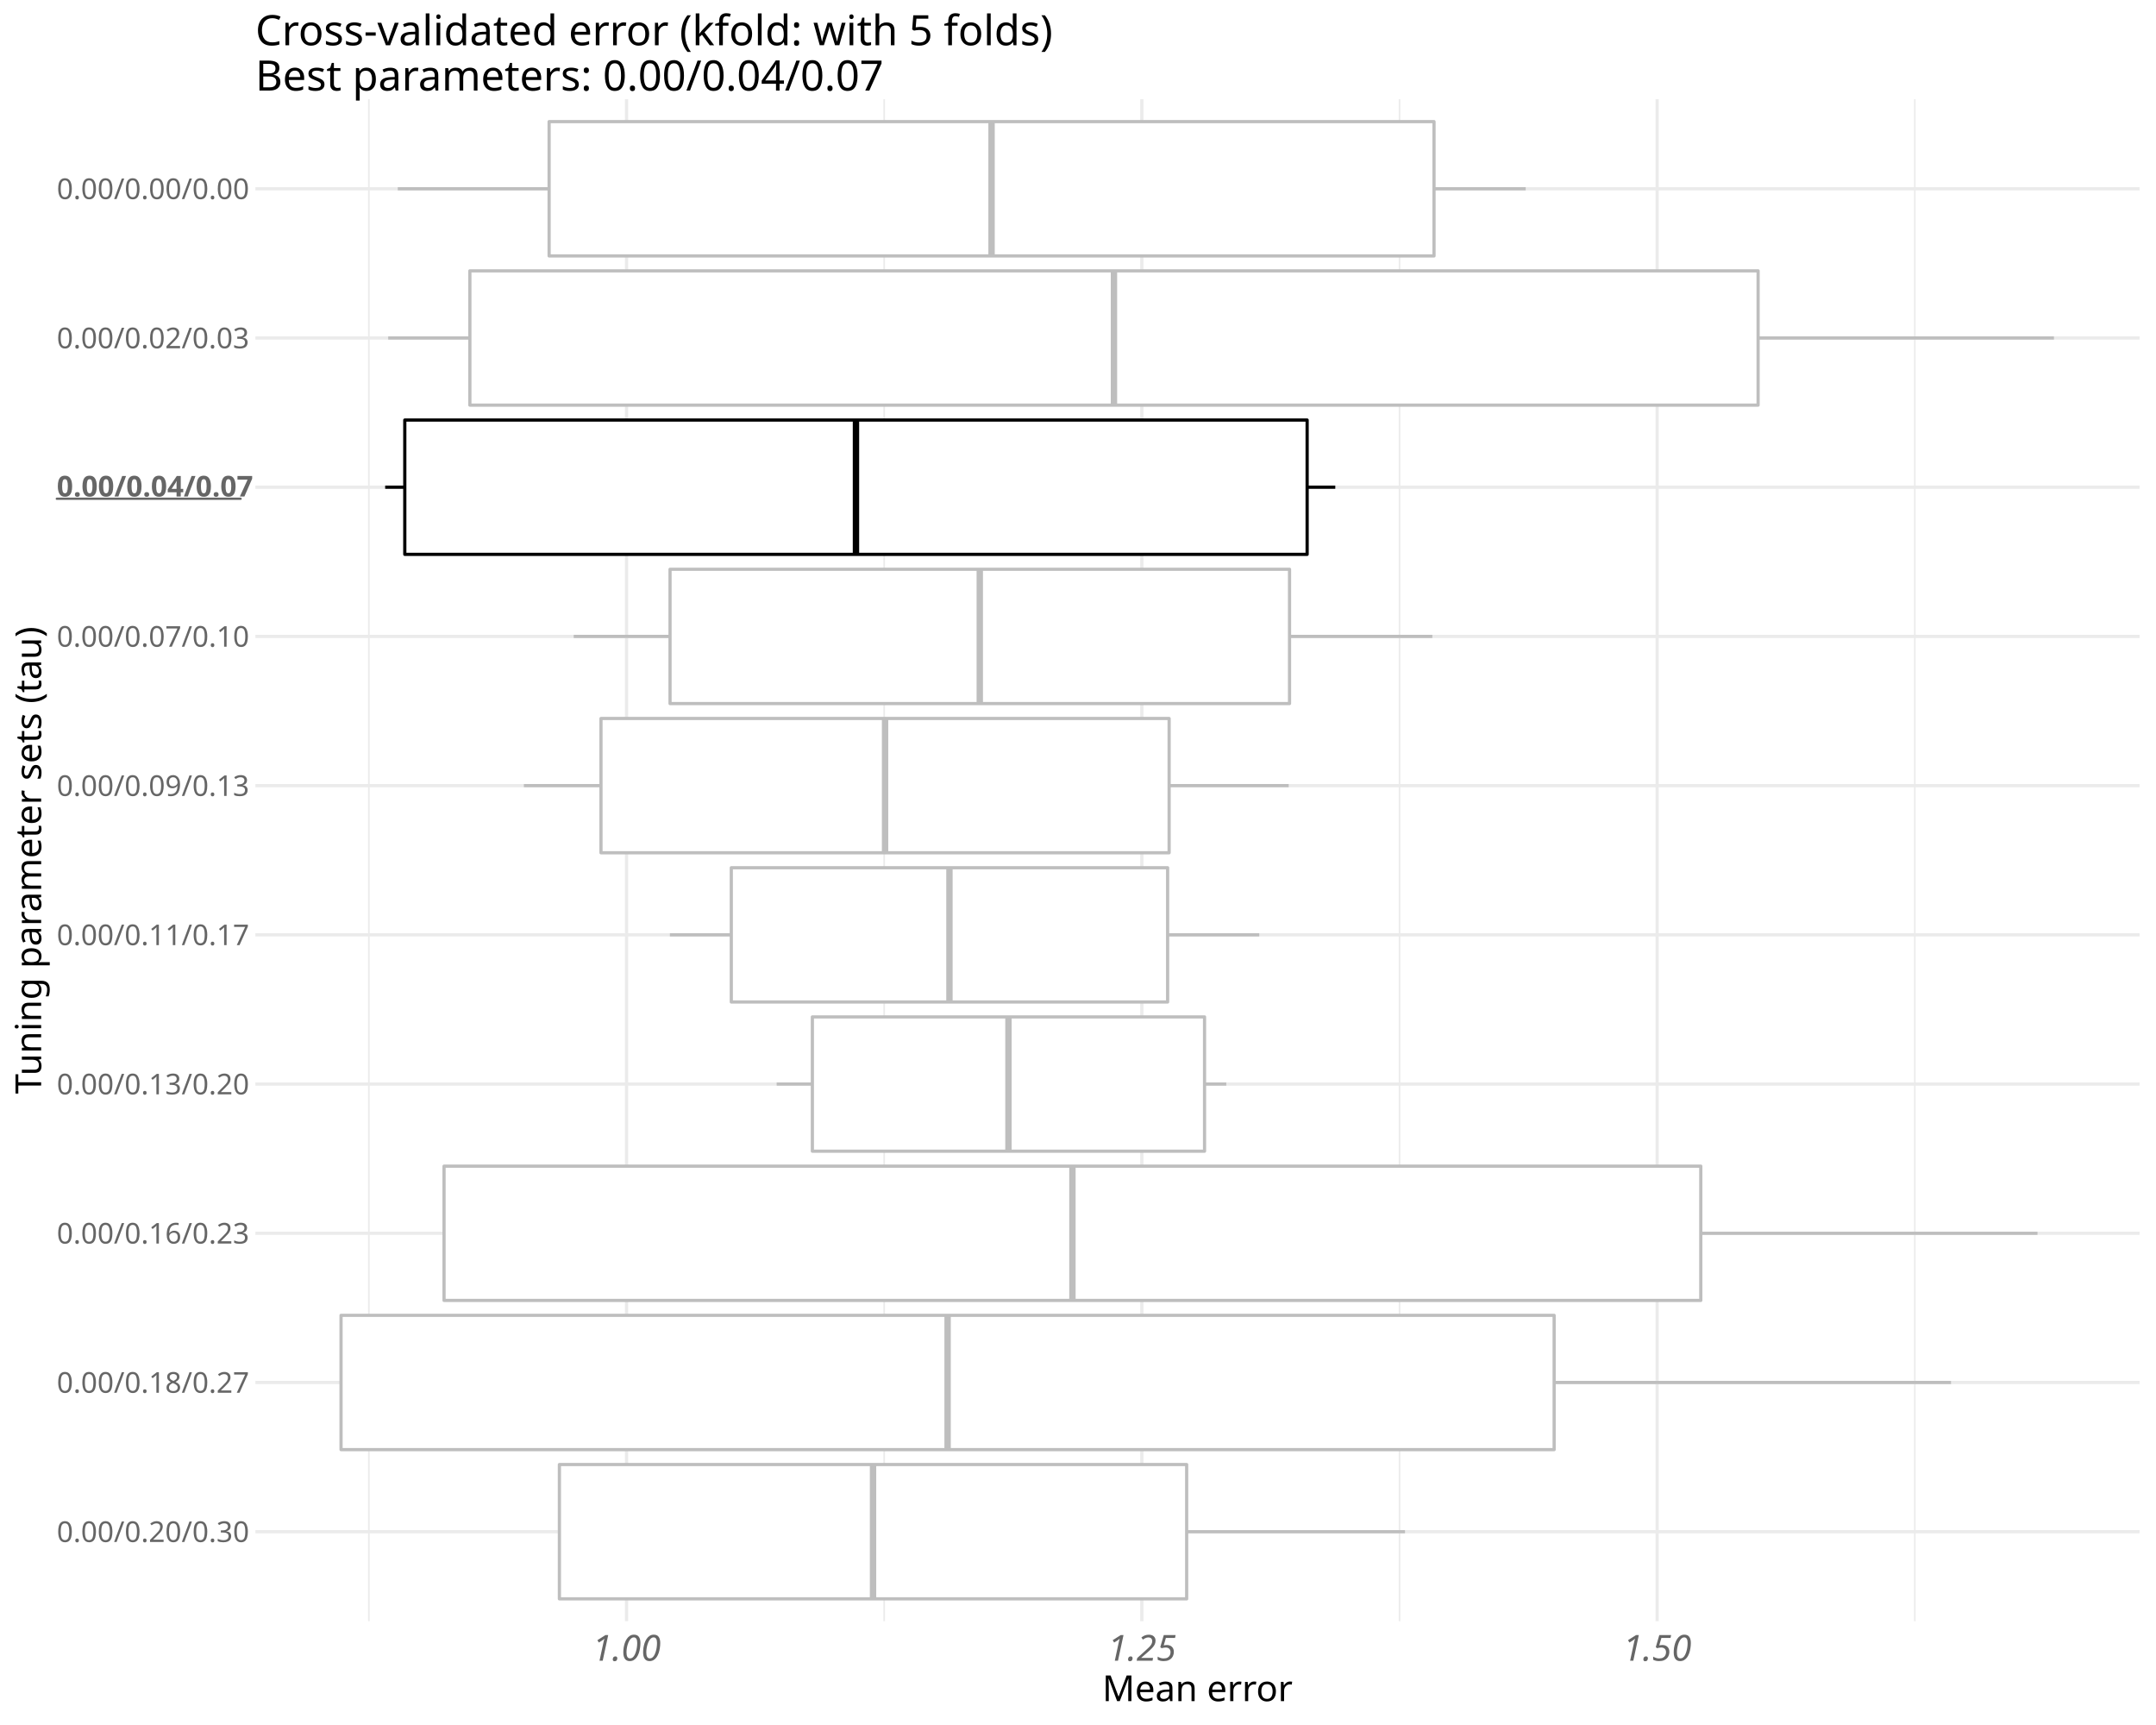
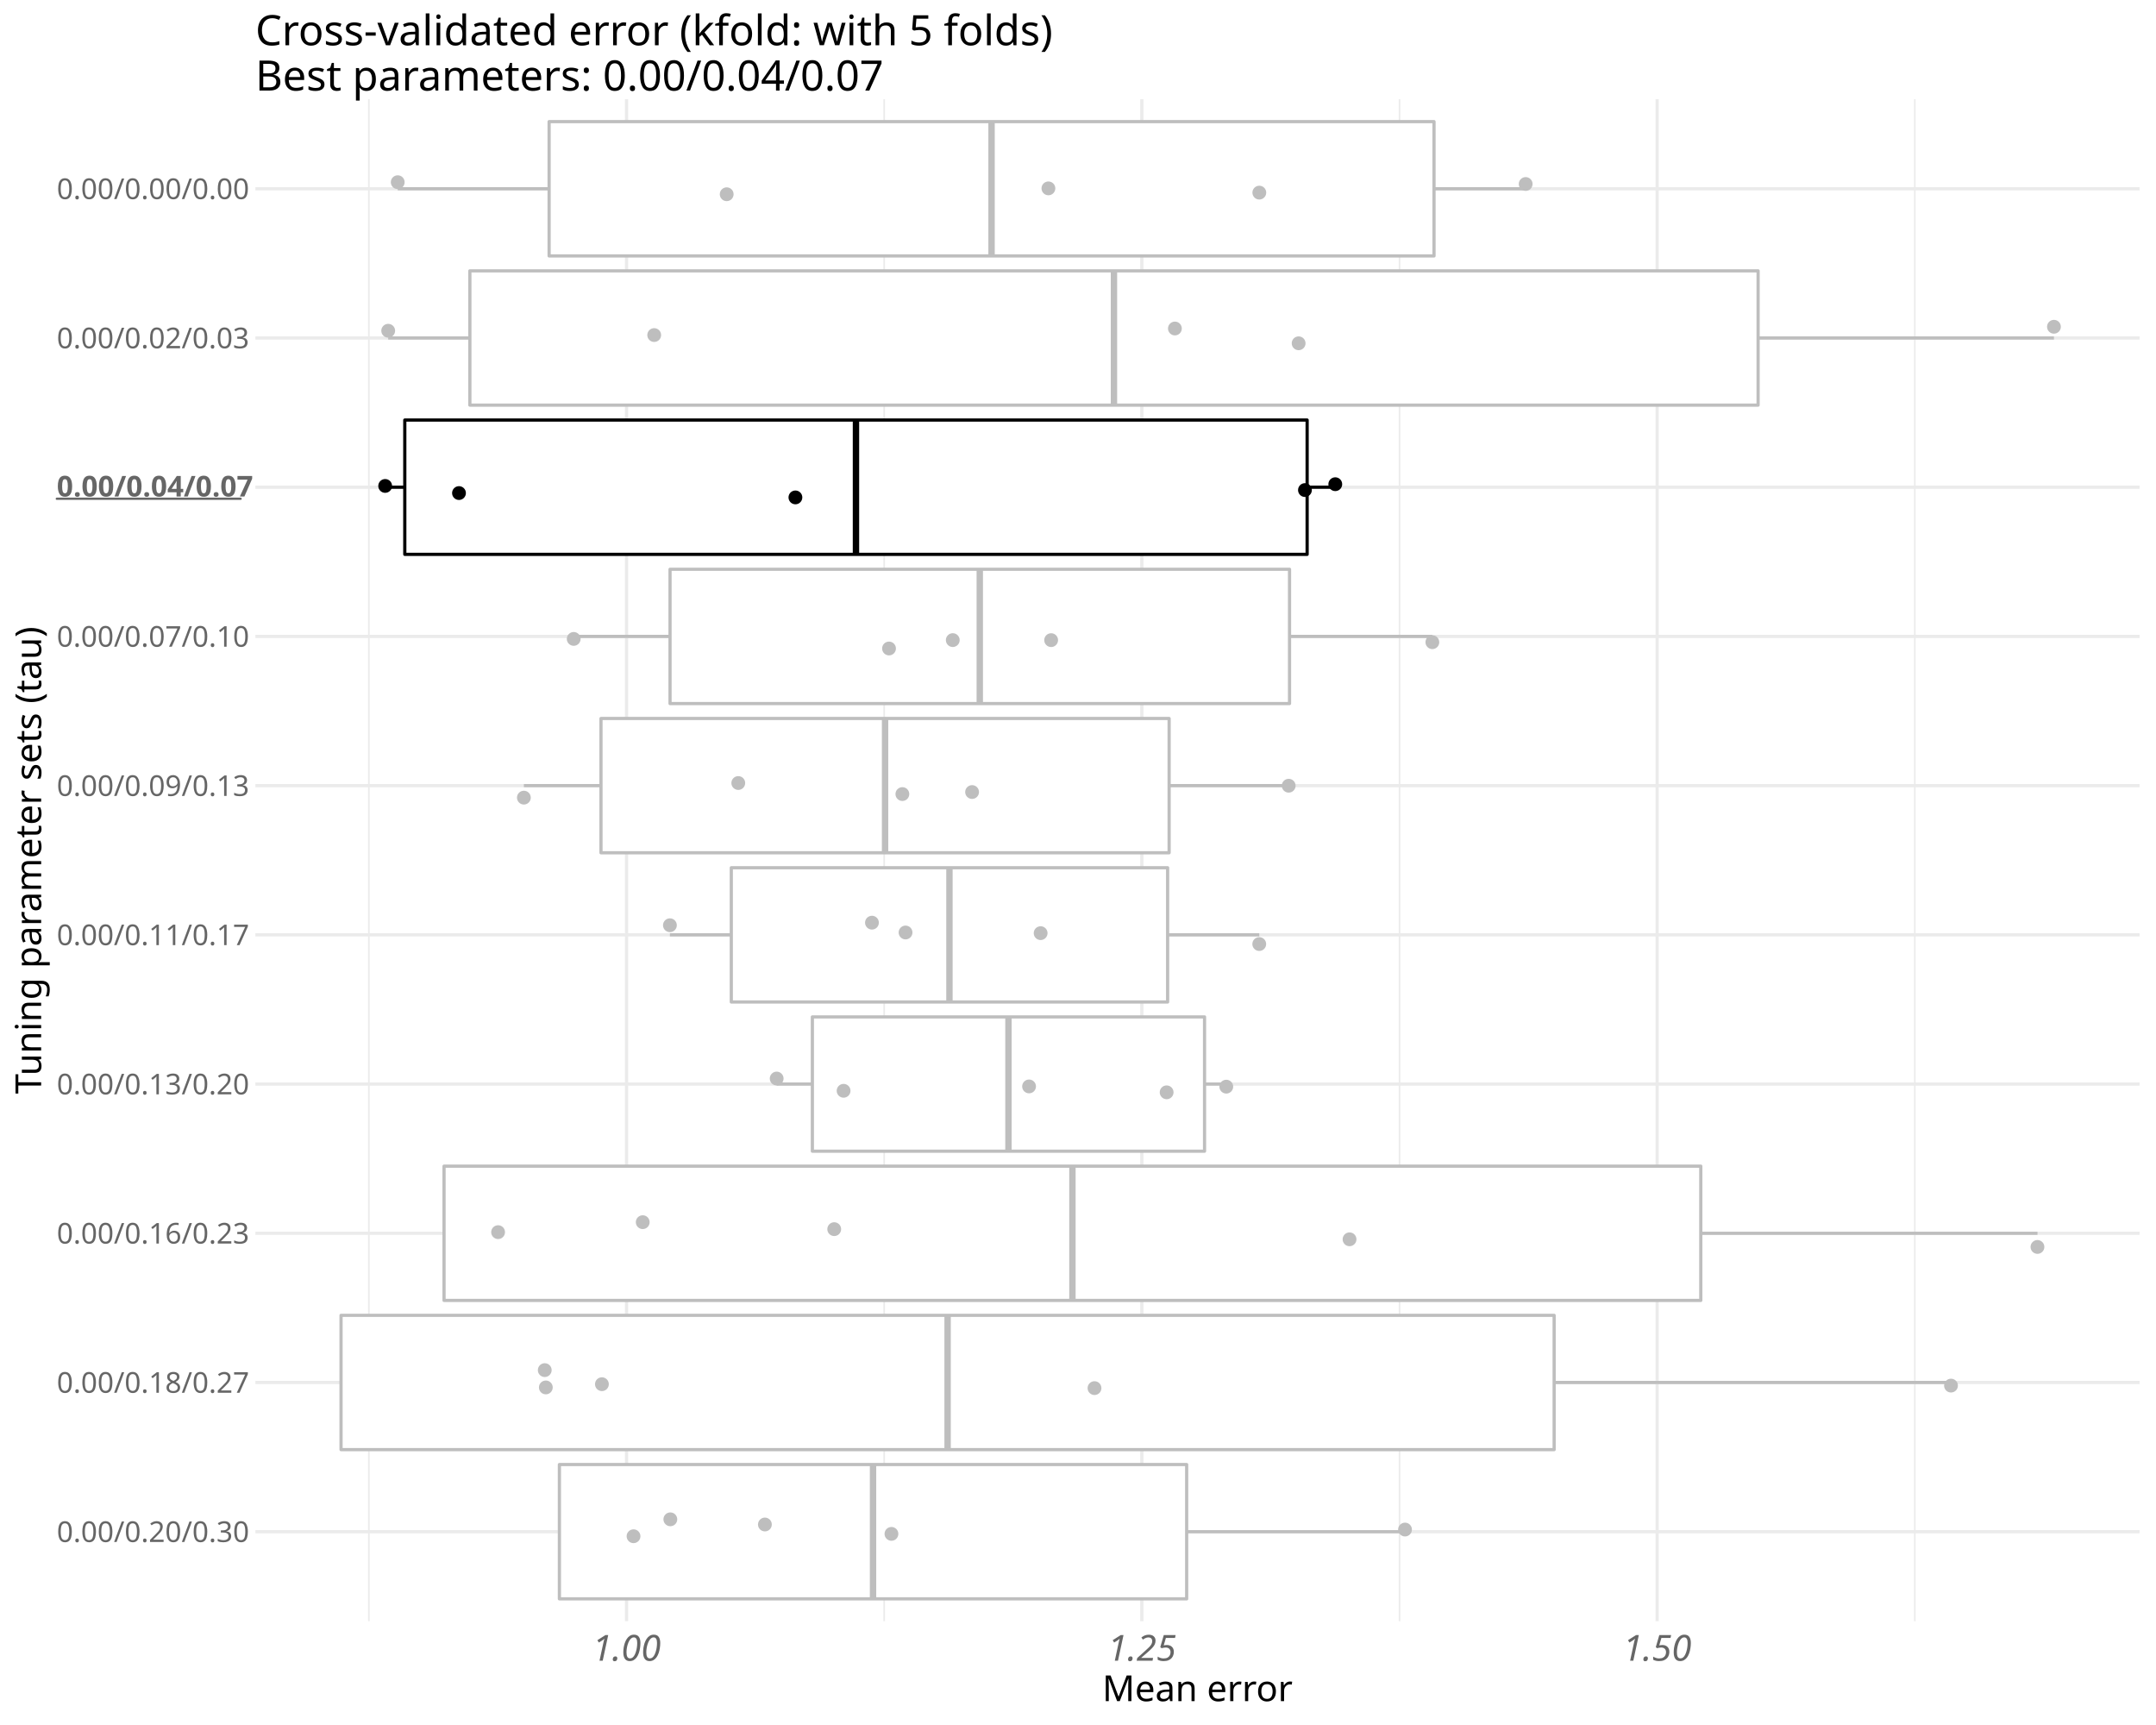
<svg xmlns="http://www.w3.org/2000/svg" class="svglite" data-engine-version="2.0" width="720.00pt" height="576.00pt" viewBox="0 0 720.00 576.00">
  <defs>
    <style type="text/css">
    .svglite line, .svglite polyline, .svglite polygon, .svglite path, .svglite rect, .svglite circle {
      fill: none;
      stroke: #000000;
      stroke-linecap: round;
      stroke-linejoin: round;
      stroke-miterlimit: 10.00;
    }
  </style>
  </defs>
  <rect width="100%" height="100%" style="stroke: none; fill: #FFFFFF;" />
  <defs>
    <clipPath id="cpMC4wMHw3MjAuMDB8MC4wMHw1NzYuMDA=">
      <rect x="0.00" y="0.00" width="720.00" height="576.00" />
    </clipPath>
  </defs>
  <g clip-path="url(#cpMC4wMHw3MjAuMDB8MC4wMHw1NzYuMDA=)">
</g>
  <defs>
    <clipPath id="cpODUuMjl8NzE0LjUyfDMzLjE0fDU0MS4zNQ==">
      <rect x="85.29" y="33.14" width="629.23" height="508.21" />
    </clipPath>
  </defs>
  <g clip-path="url(#cpODUuMjl8NzE0LjUyfDMzLjE0fDU0MS4zNQ==)">
    <polyline points="123.19,541.35 123.19,33.14 " style="stroke-width: 0.53; stroke: #EBEBEB; stroke-linecap: butt;" />
    <polyline points="295.28,541.35 295.28,33.14 " style="stroke-width: 0.53; stroke: #EBEBEB; stroke-linecap: butt;" />
    <polyline points="467.37,541.35 467.37,33.14 " style="stroke-width: 0.53; stroke: #EBEBEB; stroke-linecap: butt;" />
    <polyline points="639.46,541.35 639.46,33.14 " style="stroke-width: 0.53; stroke: #EBEBEB; stroke-linecap: butt;" />
    <polyline points="85.29,511.46 714.52,511.46 " style="stroke-width: 1.07; stroke: #EBEBEB; stroke-linecap: butt;" />
    <polyline points="85.29,461.63 714.52,461.63 " style="stroke-width: 1.07; stroke: #EBEBEB; stroke-linecap: butt;" />
    <polyline points="85.29,411.81 714.52,411.81 " style="stroke-width: 1.07; stroke: #EBEBEB; stroke-linecap: butt;" />
    <polyline points="85.29,361.98 714.52,361.98 " style="stroke-width: 1.07; stroke: #EBEBEB; stroke-linecap: butt;" />
    <polyline points="85.29,312.16 714.52,312.16 " style="stroke-width: 1.07; stroke: #EBEBEB; stroke-linecap: butt;" />
    <polyline points="85.29,262.33 714.52,262.33 " style="stroke-width: 1.07; stroke: #EBEBEB; stroke-linecap: butt;" />
    <polyline points="85.29,212.51 714.52,212.51 " style="stroke-width: 1.07; stroke: #EBEBEB; stroke-linecap: butt;" />
    <polyline points="85.29,162.68 714.52,162.68 " style="stroke-width: 1.07; stroke: #EBEBEB; stroke-linecap: butt;" />
    <polyline points="85.29,112.86 714.52,112.86 " style="stroke-width: 1.07; stroke: #EBEBEB; stroke-linecap: butt;" />
    <polyline points="85.29,63.04 714.52,63.04 " style="stroke-width: 1.07; stroke: #EBEBEB; stroke-linecap: butt;" />
    <polyline points="209.24,541.35 209.24,33.14 " style="stroke-width: 1.07; stroke: #EBEBEB; stroke-linecap: butt;" />
    <polyline points="381.32,541.35 381.32,33.14 " style="stroke-width: 1.07; stroke: #EBEBEB; stroke-linecap: butt;" />
    <polyline points="553.41,541.35 553.41,33.14 " style="stroke-width: 1.07; stroke: #EBEBEB; stroke-linecap: butt;" />
    <line x1="396.29" y1="511.46" x2="469.20" y2="511.46" style="stroke-width: 1.07; stroke: #BEBEBE; stroke-linecap: butt;" />
    <line x1="186.81" y1="511.46" x2="211.57" y2="511.46" style="stroke-width: 1.07; stroke: #BEBEBE; stroke-linecap: butt;" />
    <polygon points="396.29,533.88 186.81,533.88 186.81,489.03 396.29,489.03 396.29,533.88 " style="stroke-width: 1.07; stroke: #BEBEBE; fill: #FFFFFF;" />
    <line x1="291.55" y1="533.88" x2="291.55" y2="489.03" style="stroke-width: 2.13; stroke: #BEBEBE; stroke-linecap: butt;" />
    <line x1="519.01" y1="461.63" x2="651.54" y2="461.63" style="stroke-width: 1.07; stroke: #BEBEBE; stroke-linecap: butt;" />
    <line x1="113.89" y1="461.63" x2="181.92" y2="461.63" style="stroke-width: 1.07; stroke: #BEBEBE; stroke-linecap: butt;" />
    <polygon points="519.01,484.05 113.89,484.05 113.89,439.21 519.01,439.21 519.01,484.05 " style="stroke-width: 1.07; stroke: #BEBEBE; fill: #FFFFFF;" />
    <line x1="316.45" y1="484.05" x2="316.45" y2="439.21" style="stroke-width: 2.13; stroke: #BEBEBE; stroke-linecap: butt;" />
    <line x1="567.98" y1="411.81" x2="680.42" y2="411.81" style="stroke-width: 1.07; stroke: #BEBEBE; stroke-linecap: butt;" />
    <line x1="148.29" y1="411.81" x2="166.33" y2="411.81" style="stroke-width: 1.07; stroke: #BEBEBE; stroke-linecap: butt;" />
    <polygon points="567.98,434.23 148.29,434.23 148.29,389.39 567.98,389.39 567.98,434.23 " style="stroke-width: 1.07; stroke: #BEBEBE; fill: #FFFFFF;" />
    <line x1="358.14" y1="434.23" x2="358.14" y2="389.39" style="stroke-width: 2.13; stroke: #BEBEBE; stroke-linecap: butt;" />
    <line x1="402.26" y1="361.98" x2="409.52" y2="361.98" style="stroke-width: 1.07; stroke: #BEBEBE; stroke-linecap: butt;" />
    <line x1="271.29" y1="361.98" x2="259.37" y2="361.98" style="stroke-width: 1.07; stroke: #BEBEBE; stroke-linecap: butt;" />
    <polygon points="402.26,384.40 271.29,384.40 271.29,339.56 402.26,339.56 402.26,384.40 " style="stroke-width: 1.07; stroke: #BEBEBE; fill: #FFFFFF;" />
    <line x1="336.77" y1="384.40" x2="336.77" y2="339.56" style="stroke-width: 2.13; stroke: #BEBEBE; stroke-linecap: butt;" />
    <line x1="389.93" y1="312.16" x2="420.53" y2="312.16" style="stroke-width: 1.07; stroke: #BEBEBE; stroke-linecap: butt;" />
    <line x1="244.22" y1="312.16" x2="223.71" y2="312.16" style="stroke-width: 1.07; stroke: #BEBEBE; stroke-linecap: butt;" />
    <polygon points="389.93,334.58 244.22,334.58 244.22,289.74 389.93,289.74 389.93,334.58 " style="stroke-width: 1.07; stroke: #BEBEBE; fill: #FFFFFF;" />
    <line x1="317.07" y1="334.58" x2="317.07" y2="289.74" style="stroke-width: 2.13; stroke: #BEBEBE; stroke-linecap: butt;" />
    <line x1="390.43" y1="262.33" x2="430.36" y2="262.33" style="stroke-width: 1.07; stroke: #BEBEBE; stroke-linecap: butt;" />
    <line x1="200.70" y1="262.33" x2="174.95" y2="262.33" style="stroke-width: 1.07; stroke: #BEBEBE; stroke-linecap: butt;" />
    <polygon points="390.43,284.75 200.70,284.75 200.70,239.91 390.43,239.91 390.43,284.75 " style="stroke-width: 1.07; stroke: #BEBEBE; fill: #FFFFFF;" />
    <line x1="295.57" y1="284.75" x2="295.57" y2="239.91" style="stroke-width: 2.13; stroke: #BEBEBE; stroke-linecap: butt;" />
    <line x1="430.64" y1="212.51" x2="478.33" y2="212.51" style="stroke-width: 1.07; stroke: #BEBEBE; stroke-linecap: butt;" />
    <line x1="223.76" y1="212.51" x2="191.59" y2="212.51" style="stroke-width: 1.07; stroke: #BEBEBE; stroke-linecap: butt;" />
    <polygon points="430.64,234.93 223.76,234.93 223.76,190.09 430.64,190.09 430.64,234.93 " style="stroke-width: 1.07; stroke: #BEBEBE; fill: #FFFFFF;" />
    <line x1="327.20" y1="234.93" x2="327.20" y2="190.09" style="stroke-width: 2.13; stroke: #BEBEBE; stroke-linecap: butt;" />
    <line x1="436.52" y1="162.68" x2="445.92" y2="162.68" style="stroke-width: 1.07; stroke-linecap: butt;" />
    <line x1="135.18" y1="162.68" x2="128.63" y2="162.68" style="stroke-width: 1.07; stroke-linecap: butt;" />
    <polygon points="436.52,185.11 135.18,185.11 135.18,140.26 436.52,140.26 436.52,185.11 " style="stroke-width: 1.07; fill: #FFFFFF;" />
    <line x1="285.85" y1="185.11" x2="285.85" y2="140.26" style="stroke-width: 2.13; stroke-linecap: butt;" />
    <line x1="587.12" y1="112.86" x2="685.92" y2="112.86" style="stroke-width: 1.07; stroke: #BEBEBE; stroke-linecap: butt;" />
    <line x1="156.91" y1="112.86" x2="129.64" y2="112.86" style="stroke-width: 1.07; stroke: #BEBEBE; stroke-linecap: butt;" />
    <polygon points="587.12,135.28 156.91,135.28 156.91,90.44 587.12,90.44 587.12,135.28 " style="stroke-width: 1.07; stroke: #BEBEBE; fill: #FFFFFF;" />
    <line x1="372.01" y1="135.28" x2="372.01" y2="90.44" style="stroke-width: 2.13; stroke: #BEBEBE; stroke-linecap: butt;" />
    <line x1="478.89" y1="63.04" x2="509.51" y2="63.04" style="stroke-width: 1.07; stroke: #BEBEBE; stroke-linecap: butt;" />
    <line x1="183.38" y1="63.04" x2="132.83" y2="63.04" style="stroke-width: 1.07; stroke: #BEBEBE; stroke-linecap: butt;" />
    <polygon points="478.89,85.46 183.38,85.46 183.38,40.61 478.89,40.61 478.89,85.46 " style="stroke-width: 1.07; stroke: #BEBEBE; fill: #FFFFFF;" />
    <line x1="331.13" y1="85.46" x2="331.13" y2="40.61" style="stroke-width: 2.13; stroke: #BEBEBE; stroke-linecap: butt;" />
+     <circle cx="211.57" cy="512.97" r="1.95" style="stroke-width: 0.71; stroke: #BEBEBE; fill: #BEBEBE;" />
+     <circle cx="365.51" cy="463.51" r="1.95" style="stroke-width: 0.71; stroke: #BEBEBE; fill: #BEBEBE;" />
+     <circle cx="450.68" cy="413.82" r="1.95" style="stroke-width: 0.71; stroke: #BEBEBE; fill: #BEBEBE;" />
+     <circle cx="389.60" cy="364.74" r="1.95" style="stroke-width: 0.71; stroke: #BEBEBE; fill: #BEBEBE;" />
+     <circle cx="302.41" cy="311.37" r="1.95" style="stroke-width: 0.71; stroke: #BEBEBE; fill: #BEBEBE;" />
+     <circle cx="301.35" cy="265.15" r="1.95" style="stroke-width: 0.71; stroke: #BEBEBE; fill: #BEBEBE;" />
+     <circle cx="318.18" cy="213.74" r="1.95" style="stroke-width: 0.71; stroke: #BEBEBE; fill: #BEBEBE;" />
+     <circle cx="153.28" cy="164.64" r="1.95" style="stroke-width: 0.71; fill: #000000;" />
+     <circle cx="129.64" cy="110.44" r="1.95" style="stroke-width: 0.71; stroke: #BEBEBE; fill: #BEBEBE;" />
+     <circle cx="509.50" cy="61.44" r="1.95" style="stroke-width: 0.71; stroke: #BEBEBE; fill: #BEBEBE;" />
+     <circle cx="223.86" cy="507.32" r="1.95" style="stroke-width: 0.71; stroke: #BEBEBE; fill: #BEBEBE;" />
+     <circle cx="182.28" cy="463.28" r="1.95" style="stroke-width: 0.71; stroke: #BEBEBE; fill: #BEBEBE;" />
+     <circle cx="278.59" cy="410.43" r="1.95" style="stroke-width: 0.71; stroke: #BEBEBE; fill: #BEBEBE;" />
+     <circle cx="259.37" cy="360.14" r="1.95" style="stroke-width: 0.71; stroke: #BEBEBE; fill: #BEBEBE;" />
+     <circle cx="420.53" cy="315.23" r="1.95" style="stroke-width: 0.71; stroke: #BEBEBE; fill: #BEBEBE;" />
+     <circle cx="324.63" cy="264.47" r="1.95" style="stroke-width: 0.71; stroke: #BEBEBE; fill: #BEBEBE;" />
+     <circle cx="478.34" cy="214.44" r="1.95" style="stroke-width: 0.71; stroke: #BEBEBE; fill: #BEBEBE;" />
+     <circle cx="265.63" cy="166.09" r="1.95" style="stroke-width: 0.71; fill: #000000;" />
+     <circle cx="685.92" cy="109.11" r="1.95" style="stroke-width: 0.71; stroke: #BEBEBE; fill: #BEBEBE;" />
+     <circle cx="132.82" cy="60.84" r="1.95" style="stroke-width: 0.71; stroke: #BEBEBE; fill: #BEBEBE;" />
+     <circle cx="255.44" cy="509.05" r="1.95" style="stroke-width: 0.71; stroke: #BEBEBE; fill: #BEBEBE;" />
+     <circle cx="201.01" cy="462.20" r="1.95" style="stroke-width: 0.71; stroke: #BEBEBE; fill: #BEBEBE;" />
+     <circle cx="166.34" cy="411.43" r="1.95" style="stroke-width: 0.71; stroke: #BEBEBE; fill: #BEBEBE;" />
+     <circle cx="343.66" cy="362.77" r="1.95" style="stroke-width: 0.71; stroke: #BEBEBE; fill: #BEBEBE;" />
+     <circle cx="291.19" cy="308.09" r="1.95" style="stroke-width: 0.71; stroke: #BEBEBE; fill: #BEBEBE;" />
+     <circle cx="174.95" cy="266.34" r="1.95" style="stroke-width: 0.71; stroke: #BEBEBE; fill: #BEBEBE;" />
+     <circle cx="296.89" cy="216.54" r="1.95" style="stroke-width: 0.71; stroke: #BEBEBE; fill: #BEBEBE;" />
+     <circle cx="435.79" cy="163.64" r="1.95" style="stroke-width: 0.71; fill: #000000;" />
+     <circle cx="433.68" cy="114.63" r="1.95" style="stroke-width: 0.71; stroke: #BEBEBE; fill: #BEBEBE;" />
+     <circle cx="242.68" cy="64.86" r="1.95" style="stroke-width: 0.71; stroke: #BEBEBE; fill: #BEBEBE;" />
+     <circle cx="469.21" cy="510.74" r="1.95" style="stroke-width: 0.71; stroke: #BEBEBE; fill: #BEBEBE;" />
+     <circle cx="651.54" cy="462.67" r="1.95" style="stroke-width: 0.71; stroke: #BEBEBE; fill: #BEBEBE;" />
+     <circle cx="214.64" cy="408.10" r="1.95" style="stroke-width: 0.71; stroke: #BEBEBE; fill: #BEBEBE;" />
+     <circle cx="409.52" cy="362.85" r="1.95" style="stroke-width: 0.71; stroke: #BEBEBE; fill: #BEBEBE;" />
+     <circle cx="223.72" cy="308.95" r="1.95" style="stroke-width: 0.71; stroke: #BEBEBE; fill: #BEBEBE;" />
+     <circle cx="246.55" cy="261.46" r="1.95" style="stroke-width: 0.71; stroke: #BEBEBE; fill: #BEBEBE;" />
+     <circle cx="191.59" cy="213.34" r="1.95" style="stroke-width: 0.71; stroke: #BEBEBE; fill: #BEBEBE;" />
+     <circle cx="445.92" cy="161.68" r="1.95" style="stroke-width: 0.71; fill: #000000;" />
+     <circle cx="392.36" cy="109.69" r="1.95" style="stroke-width: 0.71; stroke: #BEBEBE; fill: #BEBEBE;" />
+     <circle cx="350.12" cy="62.90" r="1.95" style="stroke-width: 0.71; stroke: #BEBEBE; fill: #BEBEBE;" />
+     <circle cx="297.70" cy="512.18" r="1.95" style="stroke-width: 0.71; stroke: #BEBEBE; fill: #BEBEBE;" />
+     <circle cx="181.92" cy="457.50" r="1.95" style="stroke-width: 0.71; stroke: #BEBEBE; fill: #BEBEBE;" />
+     <circle cx="680.41" cy="416.37" r="1.95" style="stroke-width: 0.71; stroke: #BEBEBE; fill: #BEBEBE;" />
+     <circle cx="281.72" cy="364.23" r="1.95" style="stroke-width: 0.71; stroke: #BEBEBE; fill: #BEBEBE;" />
+     <circle cx="347.52" cy="311.59" r="1.95" style="stroke-width: 0.71; stroke: #BEBEBE; fill: #BEBEBE;" />
+     <circle cx="430.36" cy="262.36" r="1.95" style="stroke-width: 0.71; stroke: #BEBEBE; fill: #BEBEBE;" />
+     <circle cx="351.03" cy="213.75" r="1.95" style="stroke-width: 0.71; stroke: #BEBEBE; fill: #BEBEBE;" />
+     <circle cx="128.63" cy="162.26" r="1.95" style="stroke-width: 0.71; fill: #000000;" />
+     <circle cx="218.47" cy="111.88" r="1.95" style="stroke-width: 0.71; stroke: #BEBEBE; fill: #BEBEBE;" />
+     <circle cx="420.55" cy="64.32" r="1.95" style="stroke-width: 0.71; stroke: #BEBEBE; fill: #BEBEBE;" />
  </g>
  <g clip-path="url(#cpMC4wMHw3MjAuMDB8MC4wMHw1NzYuMDA=)">
    <text x="18.97" y="514.89" style="font-size: 9.60px; fill: #666666; font-family: sans;" textLength="61.39px" lengthAdjust="spacingAndGlyphs">0.00/0.20/0.30</text>
    <text x="18.97" y="66.47" style="font-size: 9.60px; fill: #666666; font-family: sans;" textLength="61.39px" lengthAdjust="spacingAndGlyphs">0.00/0.00/0.00</text>
    <text x="18.97" y="315.59" style="font-size: 9.60px; fill: #666666; font-family: sans;" textLength="61.39px" lengthAdjust="spacingAndGlyphs">0.00/0.11/0.17</text>
    <text x="18.97" y="415.24" style="font-size: 9.60px; fill: #666666; font-family: sans;" textLength="61.39px" lengthAdjust="spacingAndGlyphs">0.00/0.16/0.23</text>
    <text x="18.97" y="465.06" style="font-size: 9.60px; fill: #666666; font-family: sans;" textLength="61.39px" lengthAdjust="spacingAndGlyphs">0.00/0.18/0.27</text>
    <text x="18.97" y="365.42" style="font-size: 9.60px; fill: #666666; font-family: sans;" textLength="61.39px" lengthAdjust="spacingAndGlyphs">0.00/0.13/0.20</text>
    <text x="18.97" y="215.94" style="font-size: 9.60px; fill: #666666; font-family: sans;" textLength="61.39px" lengthAdjust="spacingAndGlyphs">0.00/0.07/0.10</text>
    <text x="18.97" y="265.77" style="font-size: 9.60px; fill: #666666; font-family: sans;" textLength="61.39px" lengthAdjust="spacingAndGlyphs">0.00/0.09/0.13</text>
    <text x="18.97" y="165.79" style="font-size: 9.60px; font-weight: bold; fill: #666666; font-family: sans;" textLength="61.39px" lengthAdjust="spacingAndGlyphs">0.00/0.04/0.07</text>
    <polyline points="18.97,166.54 80.36,166.54 " style="stroke-width: 0.75; stroke: #666666;" />
    <text x="18.97" y="116.29" style="font-size: 9.60px; fill: #666666; font-family: sans;" textLength="61.39px" lengthAdjust="spacingAndGlyphs">0.00/0.02/0.03</text>
    <text x="209.24" y="554.54" text-anchor="middle" style="font-size: 12.00px; font-style: italic; fill: #666666; font-family: sans;" textLength="23.36px" lengthAdjust="spacingAndGlyphs">1.00</text>
    <text x="381.32" y="554.54" text-anchor="middle" style="font-size: 12.00px; font-style: italic; fill: #666666; font-family: sans;" textLength="23.36px" lengthAdjust="spacingAndGlyphs">1.25</text>
    <text x="553.41" y="554.54" text-anchor="middle" style="font-size: 12.00px; font-style: italic; fill: #666666; font-family: sans;" textLength="23.36px" lengthAdjust="spacingAndGlyphs">1.50</text>
    <text x="399.91" y="568.03" text-anchor="middle" style="font-size: 12.00px; font-family: sans;" textLength="58.69px" lengthAdjust="spacingAndGlyphs">Mean error</text>
    <text transform="translate(13.74,287.25) rotate(-90)" text-anchor="middle" style="font-size: 12.00px; font-family: sans;" textLength="148.08px" lengthAdjust="spacingAndGlyphs">Tuning parameter sets (tau)</text>
    <text x="85.29" y="15.11" style="font-size: 14.00px; font-family: sans;" textLength="251.34px" lengthAdjust="spacingAndGlyphs">Cross-validated error (kfold: with 5 folds)</text>
    <text x="85.29" y="30.23" style="font-size: 14.00px; font-family: sans;" textLength="200.04px" lengthAdjust="spacingAndGlyphs">Best parameters: 0.00/0.04/0.07</text>
  </g>
</svg>
